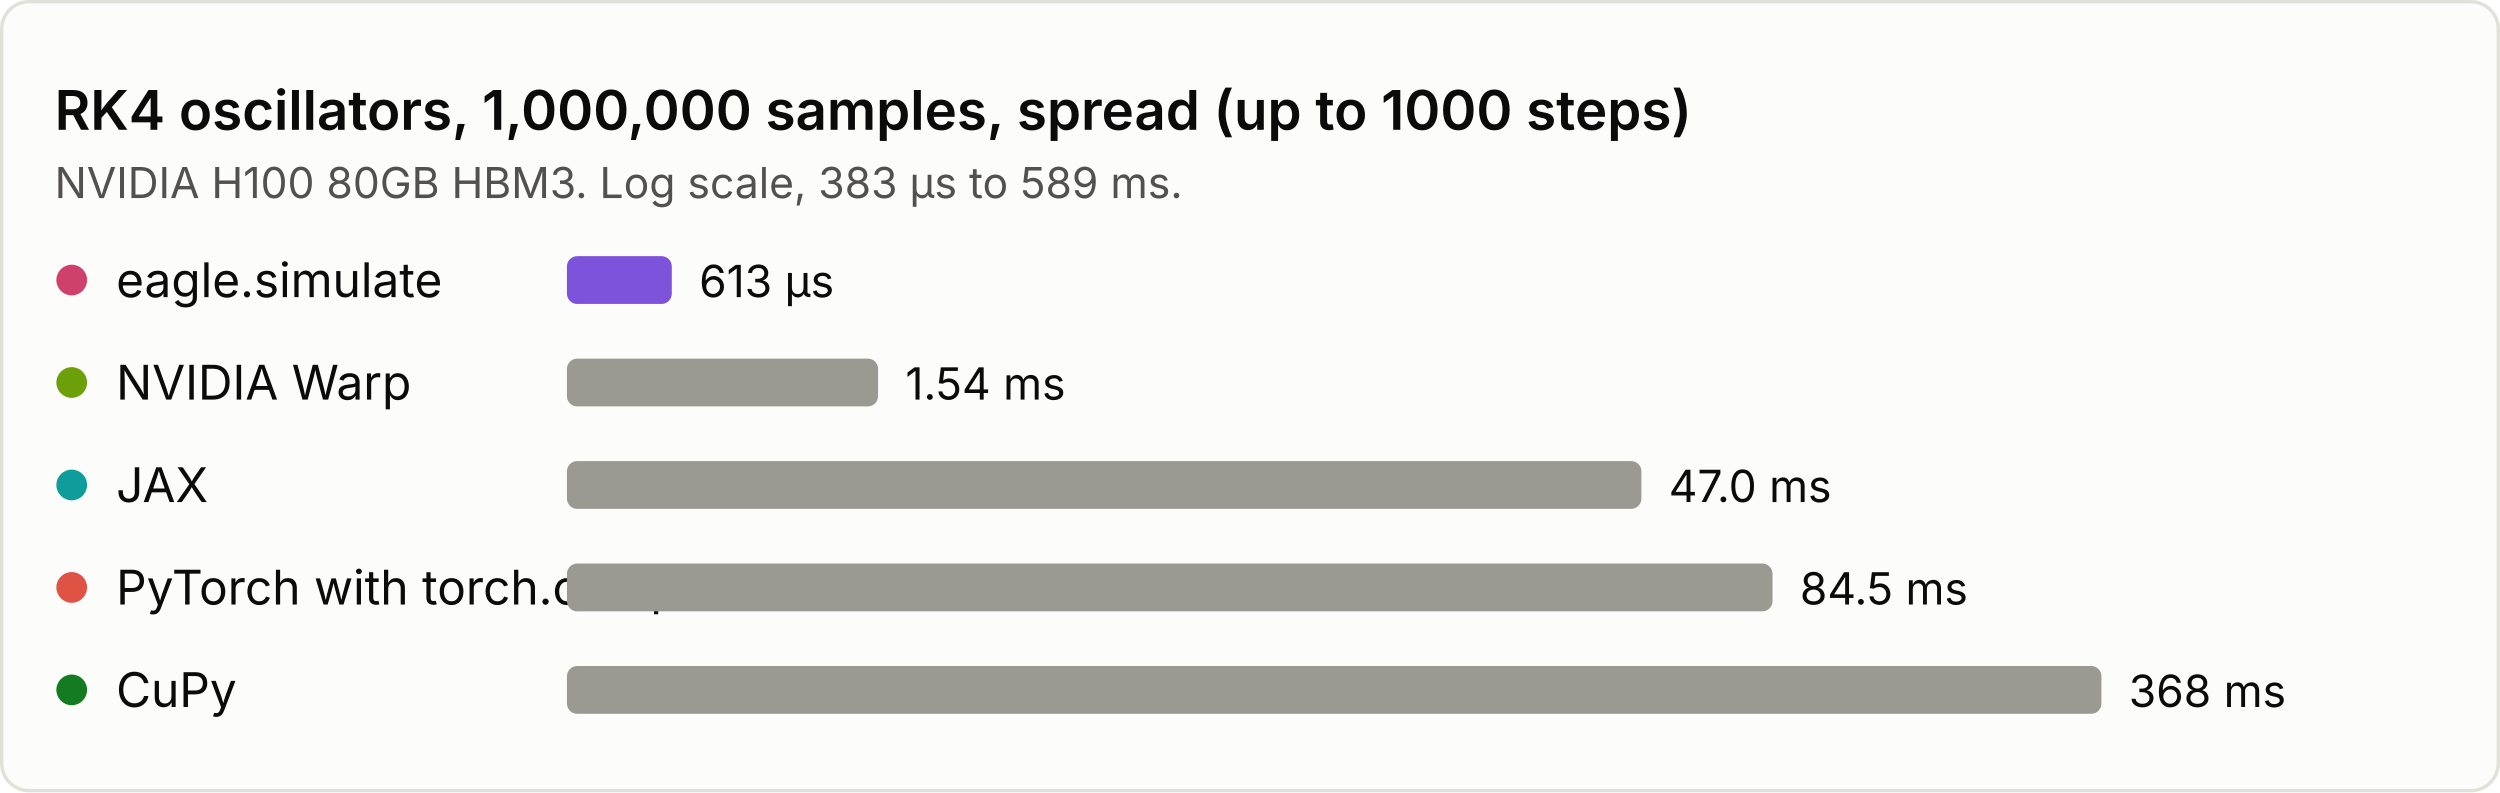
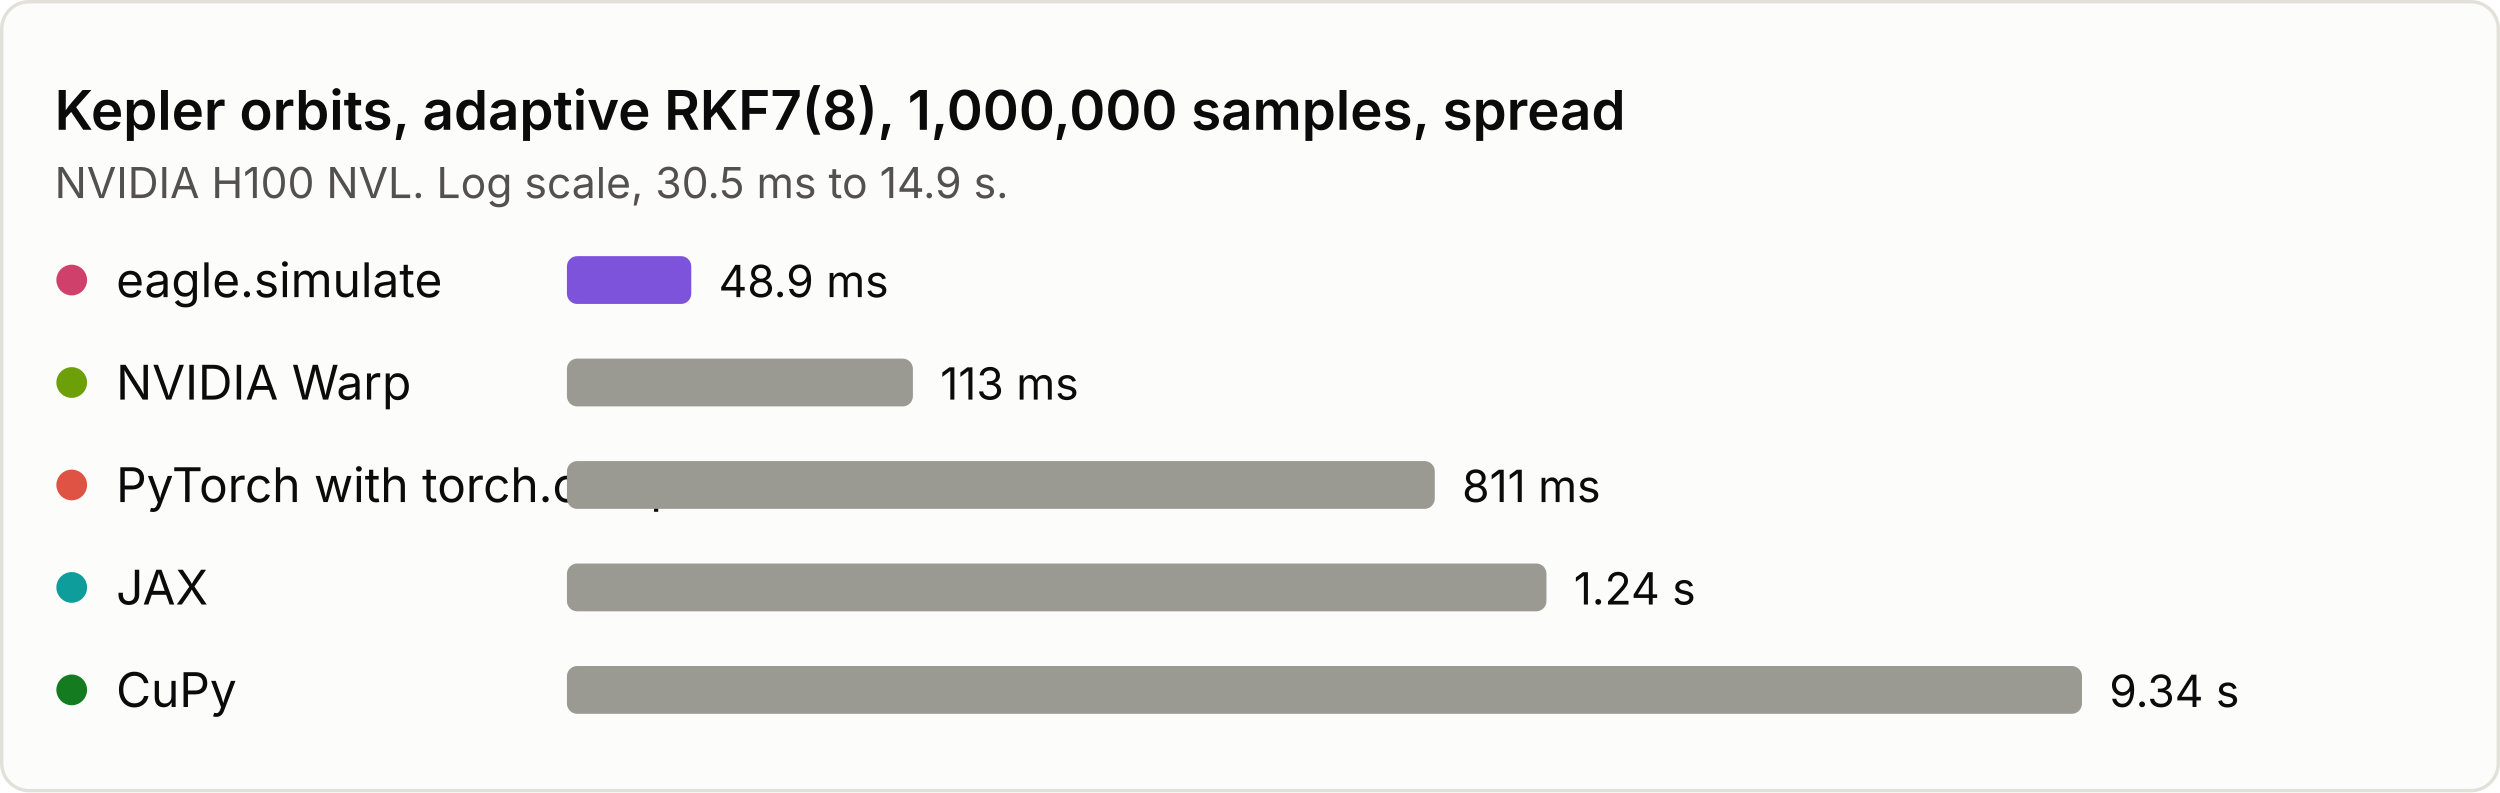
<svg xmlns="http://www.w3.org/2000/svg" width="732" height="232" viewBox="0 0 732 232" role="img" aria-labelledby="t d" font-family="system-ui, -apple-system, Segoe UI, sans-serif">
  <style>.bg{fill:#fcfcfb;stroke:#e1e0d9}.ink{fill:#0b0b0b}.sub{fill:#52514e}.bar{fill:#9a9992}.us{fill:#7d53dc}
.c0{fill:#cf416b}
.c1{fill:#6d9f09}
- .c2{fill:#0e9d9b}
- .c3{fill:#df5345}
+ .c2{fill:#df5345}
+ .c3{fill:#0e9d9b}
.c4{fill:#157b21}
</style>
  <rect class="bg" x="0.5" y="0.5" width="731" height="231" rx="8" />
  <g transform="translate(16,16)">
-     <text class="ink" x="0" y="22" font-size="16" font-weight="600">RK4 oscillators, 1,000,000 samples, spread (up to 1000 steps)</text>
-     <text class="sub" x="0" y="42" font-size="12.5">NVIDIA H100 80GB HBM3. Log scale, 383 µs to 589 ms.</text>
+     <text class="ink" x="0" y="22" font-size="16" font-weight="600">Kepler orbits, adaptive RKF7(8), 1,000,000 samples, spread</text>
+     <text class="sub" x="0" y="42" font-size="12.5">NVIDIA H100 NVL. Log scale, 30.5 ms to 14.9 s.</text>
    <circle class="c0" cx="5" cy="66" r="4.5" />
    <text class="ink" x="18" y="71" font-size="14">eagle.simulate</text>
-     <rect class="us" x="150" y="59" width="30.7" height="14" rx="3" />
-     <text class="ink" x="188.7" y="71" font-size="13">613 µs</text>
+     <rect class="us" x="150" y="59" width="36.4" height="14" rx="3" />
+     <text class="ink" x="194.4" y="71" font-size="13">48.9 ms</text>
    <circle class="c1" cx="5" cy="96" r="4.5" />
    <text class="ink" x="18" y="101" font-size="14">NVIDIA Warp</text>
-     <rect class="bar" x="150" y="89" width="91.1" height="14" rx="3" />
-     <text class="ink" x="249.1" y="101" font-size="13">1.54 ms</text>
+     <rect class="bar" x="150" y="89" width="101.3" height="14" rx="3" />
+     <text class="ink" x="259.3" y="101" font-size="13">113 ms</text>
    <circle class="c2" cx="5" cy="126" r="4.5" />
-     <text class="ink" x="18" y="131" font-size="14">JAX</text>
-     <rect class="bar" x="150" y="119" width="314.6" height="14" rx="3" />
-     <text class="ink" x="472.6" y="131" font-size="13">47.0 ms</text>
+     <text class="ink" x="18" y="131" font-size="14">PyTorch with torch.compile</text>
+     <rect class="bar" x="150" y="119" width="254.1" height="14" rx="3" />
+     <text class="ink" x="412.1" y="131" font-size="13">811 ms</text>
    <circle class="c3" cx="5" cy="156" r="4.5" />
-     <text class="ink" x="18" y="161" font-size="14">PyTorch with torch.compile</text>
-     <rect class="bar" x="150" y="149" width="353.0" height="14" rx="3" />
-     <text class="ink" x="511.0" y="161" font-size="13">84.5 ms</text>
+     <text class="ink" x="18" y="161" font-size="14">JAX</text>
+     <rect class="bar" x="150" y="149" width="286.8" height="14" rx="3" />
+     <text class="ink" x="444.8" y="161" font-size="13">1.24 s</text>
    <circle class="c4" cx="5" cy="186" r="4.5" />
    <text class="ink" x="18" y="191" font-size="14">CuPy</text>
-     <rect class="bar" x="150" y="179" width="449.3" height="14" rx="3" />
-     <text class="ink" x="607.3" y="191" font-size="13">368 ms</text>
+     <rect class="bar" x="150" y="179" width="443.6" height="14" rx="3" />
+     <text class="ink" x="601.6" y="191" font-size="13">9.34 s</text>
  </g>
</svg>
